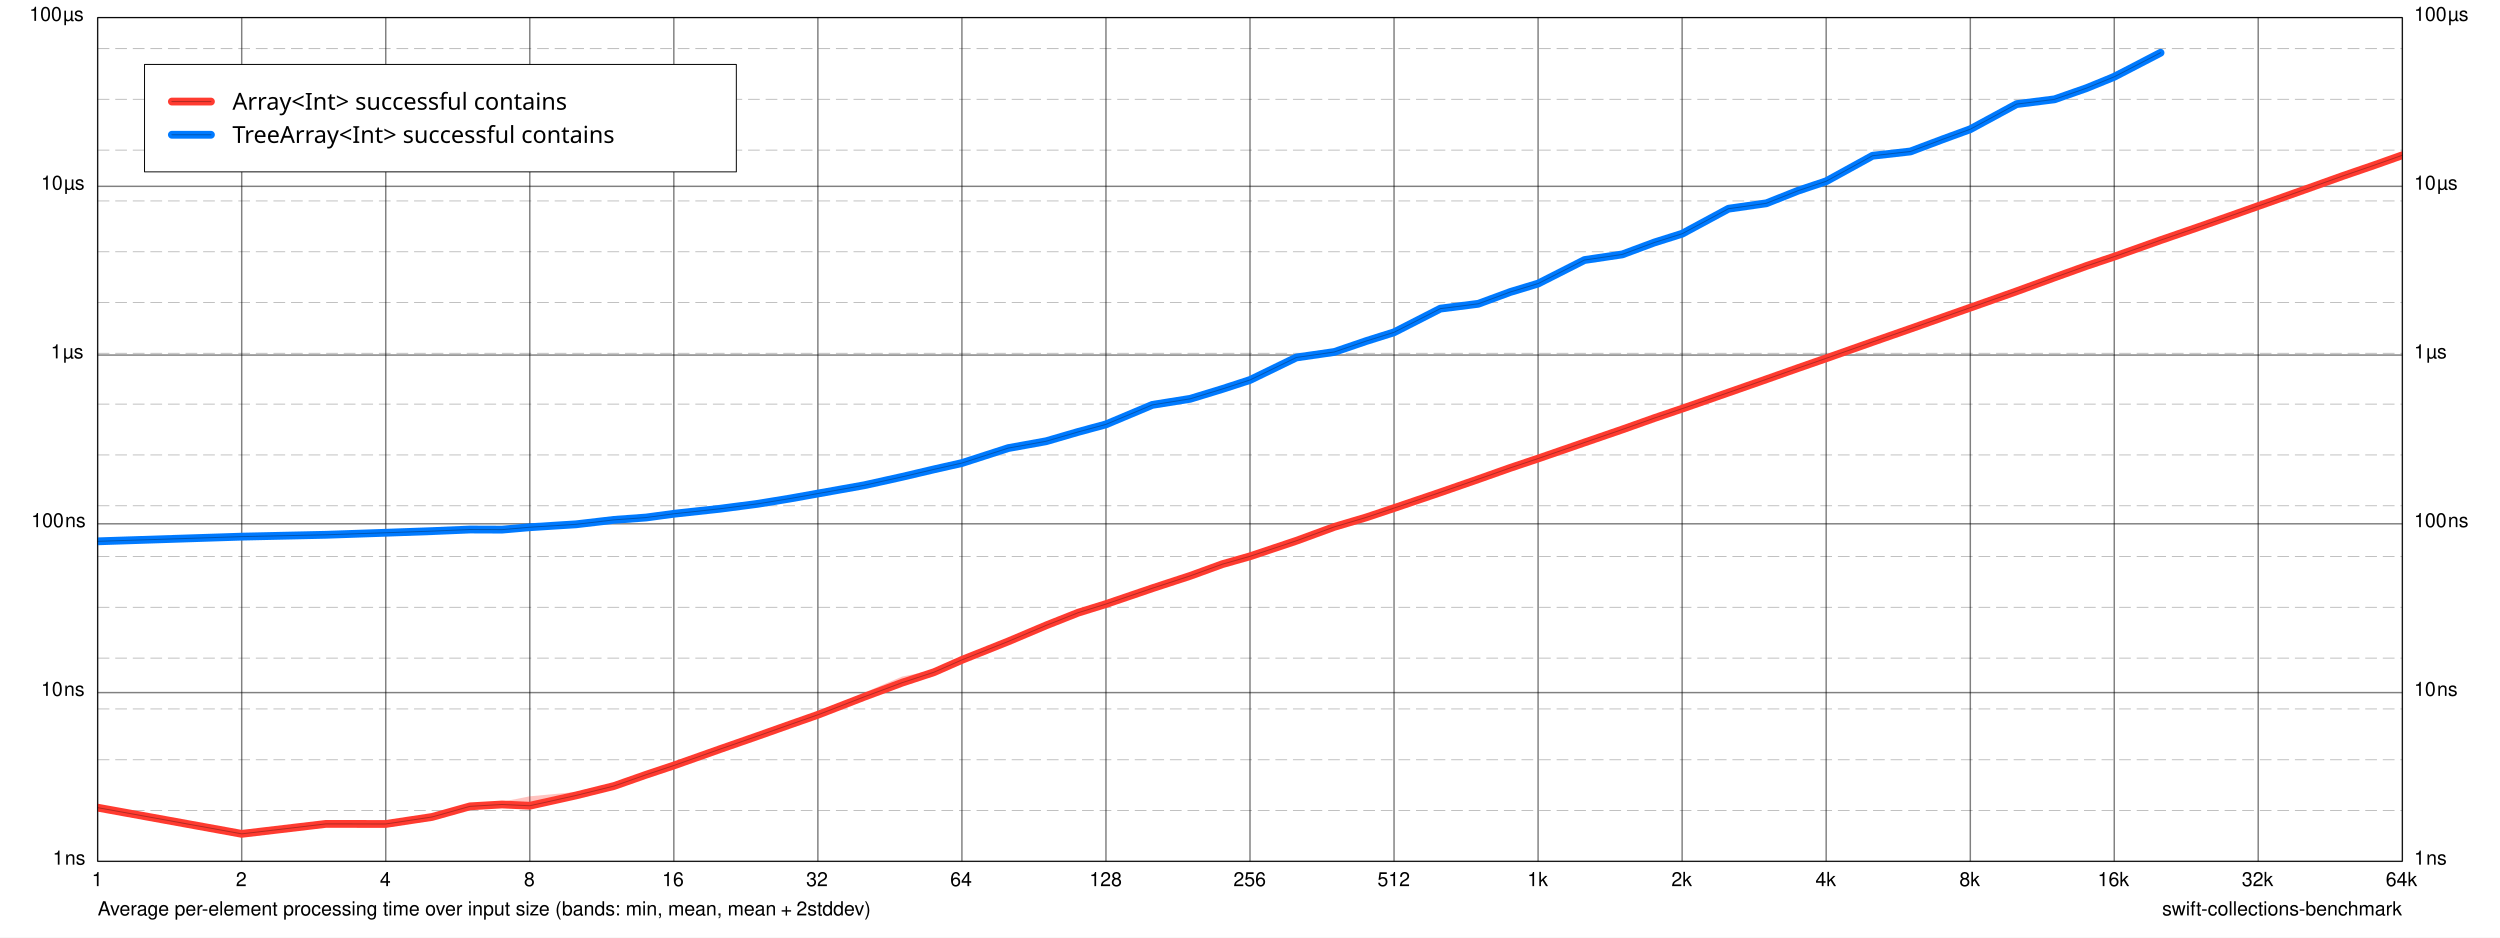
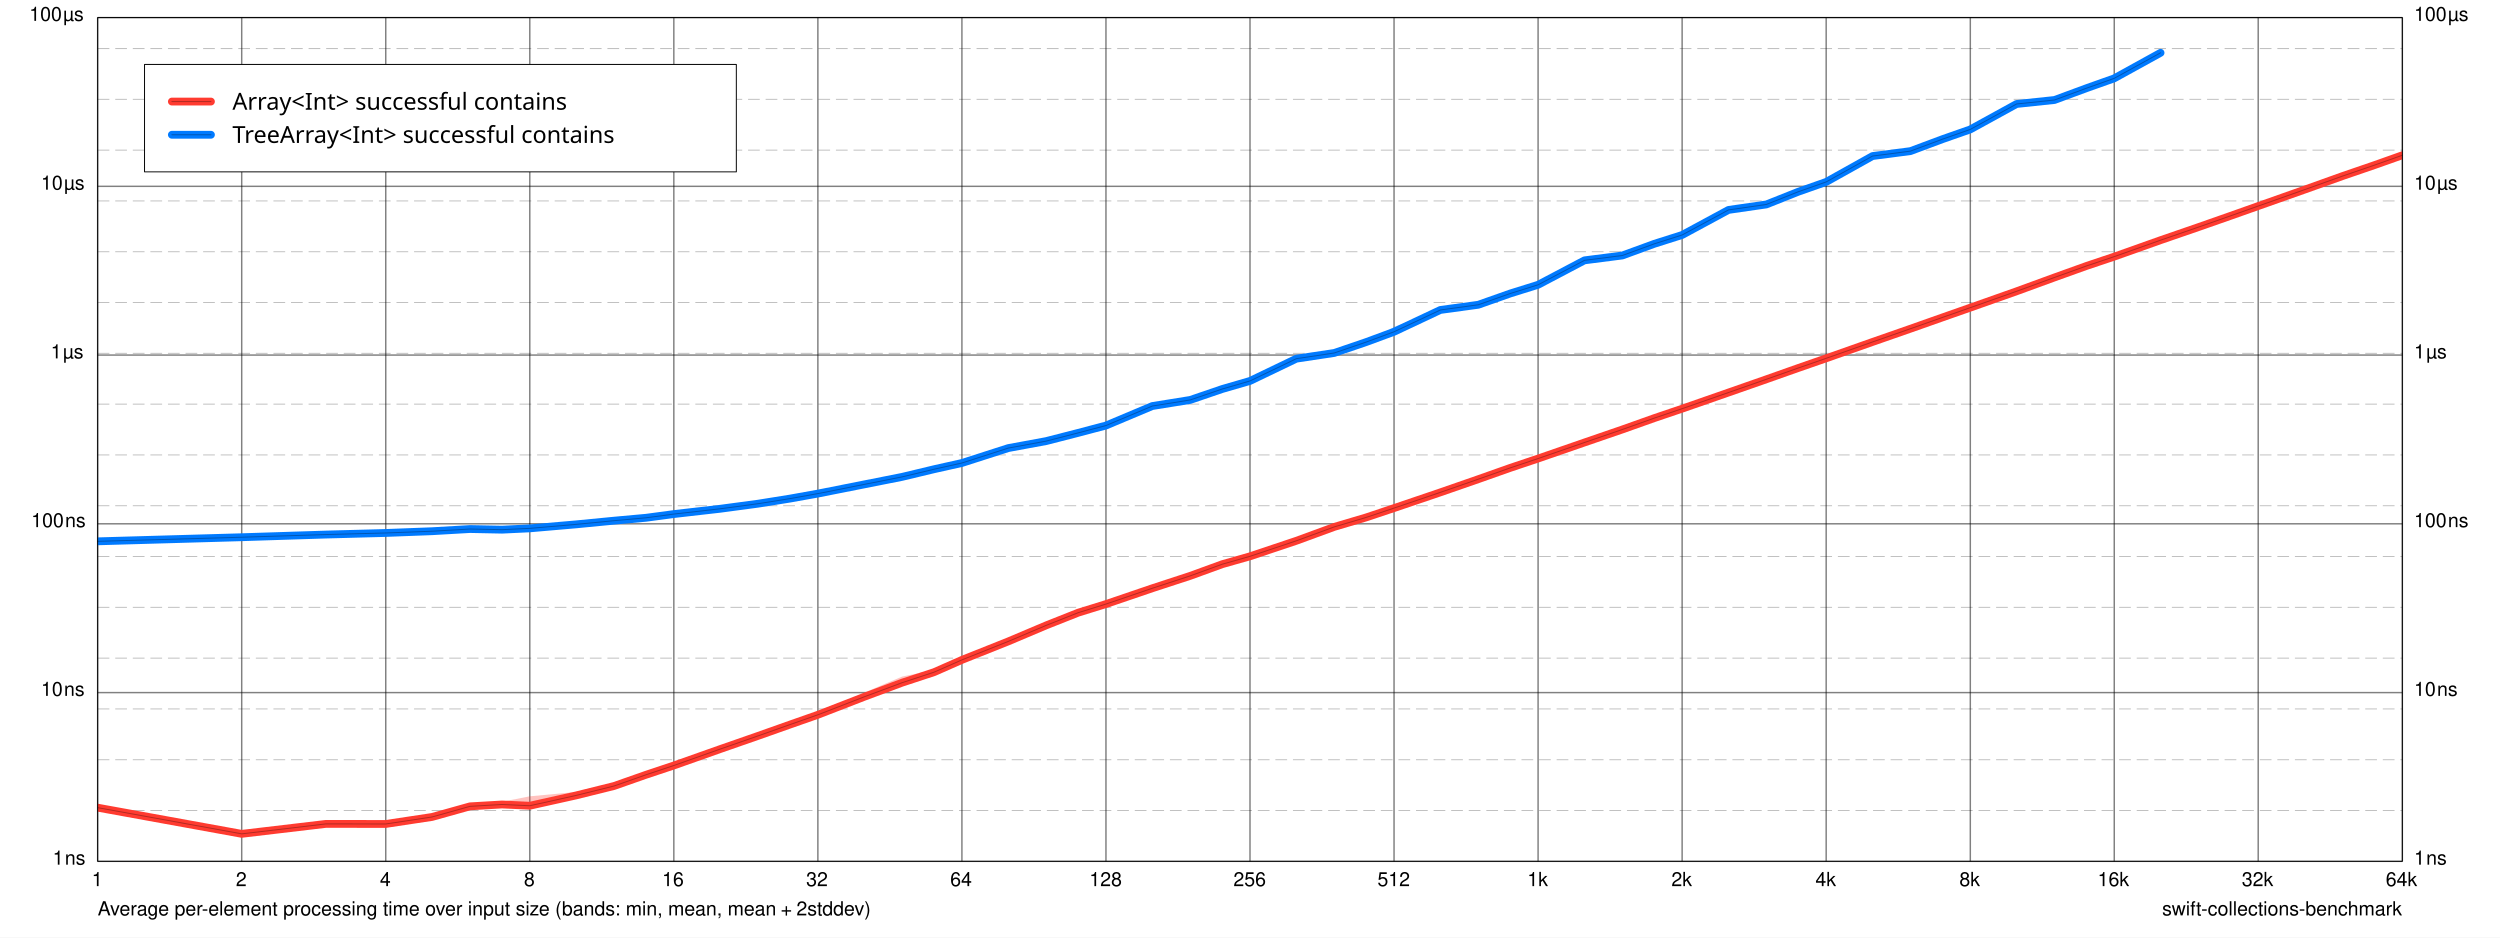
<svg xmlns="http://www.w3.org/2000/svg" xmlns:xlink="http://www.w3.org/1999/xlink" width="1280.0px" height="480.0px" viewBox="0.0 0.0 1280.0 480.0" version="1.1">
  <path d="M 0 0 L 0 480 L 1280 480 L 1280 0 z" fill="#FFFFFF" fill-opacity="1.0" stroke="none" />
  <text x="50" y="468.7" font-family="Helvetica" font-size="10" font-weight="normal" font-style="normal" fill="#000000" fill-opacity="1">Average per-element processing time over input size (bands: min, mean, mean + 2stddev)</text>
  <a xlink:href="https://github.com/apple/swift-collections-benchmark">
    <text x="1107" y="468.7" font-family="Helvetica" font-size="10" font-weight="normal" font-style="normal" fill="#000000" fill-opacity="1">swift-collections-benchmark</text>
  </a>
  <path d="M 50 9 L 50 441" fill="none" stroke-width="0.75" stroke="#000000" stroke-opacity="0.498" stroke-linecap="butt" stroke-linejoin="round" />
  <text x="47" y="453.7" font-family="Helvetica" font-size="10" font-weight="normal" font-style="normal" fill="#000000" fill-opacity="1">1</text>
  <path d="M 123.75 9 L 123.75 441" fill="none" stroke-width="0.75" stroke="#000000" stroke-opacity="0.498" stroke-linecap="butt" stroke-linejoin="round" />
  <text x="120.75" y="453.7" font-family="Helvetica" font-size="10" font-weight="normal" font-style="normal" fill="#000000" fill-opacity="1">2</text>
  <path d="M 197.5 9 L 197.5 441" fill="none" stroke-width="0.75" stroke="#000000" stroke-opacity="0.498" stroke-linecap="butt" stroke-linejoin="round" />
  <text x="194.5" y="453.7" font-family="Helvetica" font-size="10" font-weight="normal" font-style="normal" fill="#000000" fill-opacity="1">4</text>
  <path d="M 271.25 9 L 271.25 441" fill="none" stroke-width="0.75" stroke="#000000" stroke-opacity="0.498" stroke-linecap="butt" stroke-linejoin="round" />
  <text x="268.25" y="453.7" font-family="Helvetica" font-size="10" font-weight="normal" font-style="normal" fill="#000000" fill-opacity="1">8</text>
  <path d="M 345 9 L 345 441" fill="none" stroke-width="0.75" stroke="#000000" stroke-opacity="0.498" stroke-linecap="butt" stroke-linejoin="round" />
  <text x="339" y="453.7" font-family="Helvetica" font-size="10" font-weight="normal" font-style="normal" fill="#000000" fill-opacity="1">16</text>
  <path d="M 418.75 9 L 418.75 441" fill="none" stroke-width="0.75" stroke="#000000" stroke-opacity="0.498" stroke-linecap="butt" stroke-linejoin="round" />
  <text x="412.75" y="453.7" font-family="Helvetica" font-size="10" font-weight="normal" font-style="normal" fill="#000000" fill-opacity="1">32</text>
  <path d="M 492.5 9 L 492.5 441" fill="none" stroke-width="0.75" stroke="#000000" stroke-opacity="0.498" stroke-linecap="butt" stroke-linejoin="round" />
  <text x="486.5" y="453.7" font-family="Helvetica" font-size="10" font-weight="normal" font-style="normal" fill="#000000" fill-opacity="1">64</text>
  <path d="M 566.25 9 L 566.25 441" fill="none" stroke-width="0.75" stroke="#000000" stroke-opacity="0.498" stroke-linecap="butt" stroke-linejoin="round" />
  <text x="557.75" y="453.7" font-family="Helvetica" font-size="10" font-weight="normal" font-style="normal" fill="#000000" fill-opacity="1">128</text>
  <path d="M 640 9 L 640 441" fill="none" stroke-width="0.75" stroke="#000000" stroke-opacity="0.498" stroke-linecap="butt" stroke-linejoin="round" />
  <text x="631.5" y="453.7" font-family="Helvetica" font-size="10" font-weight="normal" font-style="normal" fill="#000000" fill-opacity="1">256</text>
  <path d="M 713.75 9 L 713.75 441" fill="none" stroke-width="0.75" stroke="#000000" stroke-opacity="0.498" stroke-linecap="butt" stroke-linejoin="round" />
  <text x="705.25" y="453.7" font-family="Helvetica" font-size="10" font-weight="normal" font-style="normal" fill="#000000" fill-opacity="1">512</text>
  <path d="M 787.5 9 L 787.5 441" fill="none" stroke-width="0.75" stroke="#000000" stroke-opacity="0.498" stroke-linecap="butt" stroke-linejoin="round" />
  <text x="782" y="453.7" font-family="Helvetica" font-size="10" font-weight="normal" font-style="normal" fill="#000000" fill-opacity="1">1k</text>
  <path d="M 861.25 9 L 861.25 441" fill="none" stroke-width="0.75" stroke="#000000" stroke-opacity="0.498" stroke-linecap="butt" stroke-linejoin="round" />
  <text x="855.75" y="453.7" font-family="Helvetica" font-size="10" font-weight="normal" font-style="normal" fill="#000000" fill-opacity="1">2k</text>
  <path d="M 935 9 L 935 441" fill="none" stroke-width="0.75" stroke="#000000" stroke-opacity="0.498" stroke-linecap="butt" stroke-linejoin="round" />
  <text x="929.5" y="453.7" font-family="Helvetica" font-size="10" font-weight="normal" font-style="normal" fill="#000000" fill-opacity="1">4k</text>
  <path d="M 1008.8 9 L 1008.8 441" fill="none" stroke-width="0.75" stroke="#000000" stroke-opacity="0.498" stroke-linecap="butt" stroke-linejoin="round" />
  <text x="1003.2" y="453.7" font-family="Helvetica" font-size="10" font-weight="normal" font-style="normal" fill="#000000" fill-opacity="1">8k</text>
  <path d="M 1082.5 9 L 1082.5 441" fill="none" stroke-width="0.75" stroke="#000000" stroke-opacity="0.498" stroke-linecap="butt" stroke-linejoin="round" />
  <text x="1074" y="453.7" font-family="Helvetica" font-size="10" font-weight="normal" font-style="normal" fill="#000000" fill-opacity="1">16k</text>
  <path d="M 1156.2 9 L 1156.2 441" fill="none" stroke-width="0.75" stroke="#000000" stroke-opacity="0.498" stroke-linecap="butt" stroke-linejoin="round" />
  <text x="1147.8" y="453.7" font-family="Helvetica" font-size="10" font-weight="normal" font-style="normal" fill="#000000" fill-opacity="1">32k</text>
  <path d="M 1230 9 L 1230 441" fill="none" stroke-width="0.75" stroke="#000000" stroke-opacity="0.498" stroke-linecap="butt" stroke-linejoin="round" />
  <text x="1221.5" y="453.7" font-family="Helvetica" font-size="10" font-weight="normal" font-style="normal" fill="#000000" fill-opacity="1">64k</text>
  <path d="M 50 441 L 1230 441" fill="none" stroke-width="0.75" stroke="#000000" stroke-opacity="0.498" stroke-linecap="butt" stroke-linejoin="round" />
  <text x="27" y="442.7" font-family="Helvetica" font-size="10" font-weight="normal" font-style="normal" fill="#000000" fill-opacity="1">1 ns</text>
  <text x="1236" y="442.7" font-family="Helvetica" font-size="10" font-weight="normal" font-style="normal" fill="#000000" fill-opacity="1">1 ns</text>
  <path d="M 50 354.6 L 1230 354.6" fill="none" stroke-width="0.75" stroke="#000000" stroke-opacity="0.498" stroke-linecap="butt" stroke-linejoin="round" />
  <text x="21" y="356.3" font-family="Helvetica" font-size="10" font-weight="normal" font-style="normal" fill="#000000" fill-opacity="1">10 ns</text>
  <text x="1236" y="356.3" font-family="Helvetica" font-size="10" font-weight="normal" font-style="normal" fill="#000000" fill-opacity="1">10 ns</text>
  <path d="M 50 268.2 L 1230 268.2" fill="none" stroke-width="0.75" stroke="#000000" stroke-opacity="0.498" stroke-linecap="butt" stroke-linejoin="round" />
  <text x="16" y="269.9" font-family="Helvetica" font-size="10" font-weight="normal" font-style="normal" fill="#000000" fill-opacity="1">100 ns</text>
  <text x="1236" y="269.9" font-family="Helvetica" font-size="10" font-weight="normal" font-style="normal" fill="#000000" fill-opacity="1">100 ns</text>
  <path d="M 50 181.8 L 1230 181.8" fill="none" stroke-width="0.75" stroke="#000000" stroke-opacity="0.498" stroke-linecap="butt" stroke-linejoin="round" />
  <text x="26" y="183.5" font-family="Helvetica" font-size="10" font-weight="normal" font-style="normal" fill="#000000" fill-opacity="1">1 µs</text>
  <text x="1236" y="183.5" font-family="Helvetica" font-size="10" font-weight="normal" font-style="normal" fill="#000000" fill-opacity="1">1 µs</text>
  <path d="M 50 95.4 L 1230 95.4" fill="none" stroke-width="0.75" stroke="#000000" stroke-opacity="0.498" stroke-linecap="butt" stroke-linejoin="round" />
  <text x="21" y="97.1" font-family="Helvetica" font-size="10" font-weight="normal" font-style="normal" fill="#000000" fill-opacity="1">10 µs</text>
  <text x="1236" y="97.1" font-family="Helvetica" font-size="10" font-weight="normal" font-style="normal" fill="#000000" fill-opacity="1">10 µs</text>
  <path d="M 50 9 L 1230 9" fill="none" stroke-width="0.75" stroke="#000000" stroke-opacity="0.498" stroke-linecap="butt" stroke-linejoin="round" />
  <text x="15" y="10.7" font-family="Helvetica" font-size="10" font-weight="normal" font-style="normal" fill="#000000" fill-opacity="1">100 µs</text>
  <text x="1236" y="10.7" font-family="Helvetica" font-size="10" font-weight="normal" font-style="normal" fill="#000000" fill-opacity="1">100 µs</text>
  <path d="M 50 414.99 L 1230 414.99" fill="none" stroke-width="0.5" stroke="#000000" stroke-opacity="0.259" stroke-linecap="butt" stroke-linejoin="round" stroke-dasharray="6 3" stroke-dashoffset="0" />
  <path d="M 50 388.98 L 1230 388.98" fill="none" stroke-width="0.5" stroke="#000000" stroke-opacity="0.259" stroke-linecap="butt" stroke-linejoin="round" stroke-dasharray="6 3" stroke-dashoffset="0" />
  <path d="M 50 362.97 L 1230 362.97" fill="none" stroke-width="0.5" stroke="#000000" stroke-opacity="0.259" stroke-linecap="butt" stroke-linejoin="round" stroke-dasharray="6 3" stroke-dashoffset="0" />
  <path d="M 50 336.96 L 1230 336.96" fill="none" stroke-width="0.5" stroke="#000000" stroke-opacity="0.259" stroke-linecap="butt" stroke-linejoin="round" stroke-dasharray="6 3" stroke-dashoffset="0" />
  <path d="M 50 310.96 L 1230 310.96" fill="none" stroke-width="0.5" stroke="#000000" stroke-opacity="0.259" stroke-linecap="butt" stroke-linejoin="round" stroke-dasharray="6 3" stroke-dashoffset="0" />
  <path d="M 50 284.95 L 1230 284.95" fill="none" stroke-width="0.5" stroke="#000000" stroke-opacity="0.259" stroke-linecap="butt" stroke-linejoin="round" stroke-dasharray="6 3" stroke-dashoffset="0" />
  <path d="M 50 258.94 L 1230 258.94" fill="none" stroke-width="0.5" stroke="#000000" stroke-opacity="0.259" stroke-linecap="butt" stroke-linejoin="round" stroke-dasharray="6 3" stroke-dashoffset="0" />
  <path d="M 50 232.93 L 1230 232.93" fill="none" stroke-width="0.5" stroke="#000000" stroke-opacity="0.259" stroke-linecap="butt" stroke-linejoin="round" stroke-dasharray="6 3" stroke-dashoffset="0" />
  <path d="M 50 206.92 L 1230 206.92" fill="none" stroke-width="0.5" stroke="#000000" stroke-opacity="0.259" stroke-linecap="butt" stroke-linejoin="round" stroke-dasharray="6 3" stroke-dashoffset="0" />
  <path d="M 50 180.91 L 1230 180.91" fill="none" stroke-width="0.5" stroke="#000000" stroke-opacity="0.259" stroke-linecap="butt" stroke-linejoin="round" stroke-dasharray="6 3" stroke-dashoffset="0" />
  <path d="M 50 154.9 L 1230 154.9" fill="none" stroke-width="0.5" stroke="#000000" stroke-opacity="0.259" stroke-linecap="butt" stroke-linejoin="round" stroke-dasharray="6 3" stroke-dashoffset="0" />
  <path d="M 50 128.89 L 1230 128.89" fill="none" stroke-width="0.5" stroke="#000000" stroke-opacity="0.259" stroke-linecap="butt" stroke-linejoin="round" stroke-dasharray="6 3" stroke-dashoffset="0" />
  <path d="M 50 102.88 L 1230 102.88" fill="none" stroke-width="0.5" stroke="#000000" stroke-opacity="0.259" stroke-linecap="butt" stroke-linejoin="round" stroke-dasharray="6 3" stroke-dashoffset="0" />
  <path d="M 50 76.874 L 1230 76.874" fill="none" stroke-width="0.5" stroke="#000000" stroke-opacity="0.259" stroke-linecap="butt" stroke-linejoin="round" stroke-dasharray="6 3" stroke-dashoffset="0" />
  <path d="M 50 50.865 L 1230 50.865" fill="none" stroke-width="0.5" stroke="#000000" stroke-opacity="0.259" stroke-linecap="butt" stroke-linejoin="round" stroke-dasharray="6 3" stroke-dashoffset="0" />
  <path d="M 50 24.856 L 1230 24.856" fill="none" stroke-width="0.5" stroke="#000000" stroke-opacity="0.259" stroke-linecap="butt" stroke-linejoin="round" stroke-dasharray="6 3" stroke-dashoffset="0" />
  <path d="M 74 33 L 74 88 L 377 88 L 377 33 z" fill="#FFFFFF" fill-opacity="1.0" stroke="none" />
  <clipPath id="clip-0">
    <path d="M 50 9 L 50 441 L 1230 441 L 1230 9 z" />
  </clipPath>
  <g clip-path="url(#clip-0)">
-     <path d="M 50 275.52L 123.75 273.21L 166.89 272.14L 197.5 271.42L 221.24 270.63L 240.64 270.21L 257.04 269.57L 271.25 268.19L 294.99 266.74L 314.39 265.49L 330.79 263.53L 345 261.57L 368.74 258.74L 388.14 256.33L 404.54 253.74L 418.75 250.98L 442.49 248.34L 461.89 242.58L 478.29 238.67L 492.5 235.43L 516.24 227.84L 535.64 224.32L 552.04 219.61L 566.25 215.61L 589.99 205.35L 609.39 202.77L 625.79 198.98L 640 193.01L 663.74 181.52L 683.14 178.61L 699.54 172.98L 713.75 168.28L 737.49 156.72L 756.89 154.05L 773.29 148.49L 787.5 143.55L 811.24 132.7L 830.64 128.72L 847.04 122.92L 861.25 118.25L 884.99 105.38L 904.39 102.63L 920.79 96.252L 935 91.972L 958.74 79.715L 978.14 77.44L 994.54 71.211L 1008.8 65.544L 1032.5 53.181L 1051.9 49.763L 1068.3 44.59L 1082.5 36.939L 1106.2 26.445L 1106.2 27.212L 1082.5 40.195L 1068.3 45.308L 1051.9 51.252L 1032.5 53.341L 1008.8 66.369L 994.54 71.425L 978.14 77.588L 958.74 79.752L 935 93.1L 920.79 98.039L 904.39 104.61L 884.99 107.39L 861.25 120.19L 847.04 124.6L 830.64 130.8L 811.24 133.3L 787.5 145.79L 773.29 149.84L 756.89 156.08L 737.49 158.48L 713.75 170.82L 699.54 175.2L 683.14 180.8L 663.74 183.56L 640 195.11L 625.79 199.26L 609.39 204.71L 589.99 208.01L 566.25 217.89L 552.04 221.69L 535.64 226.48L 516.24 229.99L 492.5 237.68L 478.29 240.89L 461.89 244.72L 442.49 248.49L 418.75 253.32L 404.54 255.79L 388.14 258.51L 368.74 261.1L 345 263.58L 330.79 265.49L 314.39 266.41L 294.99 269.05L 271.25 270.58L 257.04 271.76L 240.64 271.44L 221.24 272.4L 197.5 273.26L 166.89 274.42L 123.75 275.33L 50 277.76" fill="#007AFF" fill-opacity="0.302" stroke="none" />
+     <path d="M 50 275.52L 123.75 275.01L 166.89 272.19L 197.5 271.23L 221.24 270.62L 240.64 269.35L 257.04 269.55L 271.25 270.34L 294.99 266.76L 314.39 264.85L 330.79 263.48L 345 261.62L 368.74 258.83L 388.14 256.25L 404.54 253.61L 418.75 250.93L 442.49 246.61L 461.89 242.66L 478.29 238.55L 492.5 235.42L 516.24 227.8L 535.64 224.2L 552.04 221.51L 566.25 217.85L 589.99 207.69L 609.39 204.69L 625.79 198.98L 640 194.88L 663.74 183.63L 683.14 180.55L 699.54 175.06L 713.75 167.42L 737.49 158.65L 756.89 155.86L 773.29 150.21L 787.5 145.8L 811.24 133.2L 830.64 130.79L 847.04 124.78L 861.25 120.18L 884.99 107.42L 904.39 104.67L 920.79 98.083L 935 93.042L 958.74 79.878L 978.14 77.041L 994.54 71.237L 1008.8 66.132L 1032.5 52.893L 1051.9 51.16L 1068.3 44.806L 1082.5 39.844L 1106.2 26.97L 1106.2 27.059L 1082.5 40.193L 1068.3 45.268L 1051.9 51.211L 1032.5 53.358L 1008.8 66.294L 994.54 71.264L 978.14 77.489L 958.74 79.901L 935 93.183L 920.79 98.169L 904.39 104.68L 884.99 107.5L 861.25 120.36L 847.04 124.84L 830.64 130.82L 811.24 133.33L 787.5 145.82L 773.29 150.27L 756.89 156.11L 737.49 158.7L 713.75 170.77L 699.54 175.14L 683.14 180.78L 663.74 183.64L 640 195.1L 625.79 199.24L 609.39 204.79L 589.99 207.96L 566.25 217.88L 552.04 221.67L 535.64 226.44L 516.24 230L 492.5 237.65L 478.29 240.85L 461.89 244.71L 442.49 248.52L 418.75 253.38L 404.54 255.87L 388.14 258.49L 368.74 261.1L 345 263.78L 330.79 265.69L 314.39 267.22L 294.99 269.1L 271.25 270.58L 257.04 271.78L 240.64 271.41L 221.24 272.47L 197.5 273.48L 166.89 274.24L 123.75 275.08L 50 277.76" fill="#007AFF" fill-opacity="0.302" stroke="none" />
    <path d="M 50 413.52L 123.75 426.93L 166.89 421.83L 197.5 421.87L 221.24 418.28L 240.64 411.17L 257.04 410.49L 271.25 407.71L 294.99 405.48L 314.39 401.78L 330.79 396.19L 345 391.93L 368.74 383.53L 388.14 376.77L 404.54 370.84L 418.75 365.83L 442.49 354.61L 461.89 346.41L 478.29 343.04L 492.5 336.84L 516.24 327.46L 535.64 320.11L 552.04 313.67L 566.25 309L 589.99 301L 609.39 294.8L 625.79 287.51L 640 284.68L 663.74 276.72L 683.14 268.19L 699.54 264.68L 713.75 259.96L 737.49 252.01L 756.89 245.2L 773.29 239L 787.5 234.52L 811.24 226.27L 830.64 219.79L 847.04 213.96L 861.25 209.14L 884.99 200.94L 904.39 194.19L 920.79 188.22L 935 183.42L 958.74 174.98L 978.14 168.3L 994.54 162.5L 1008.8 157.48L 1032.5 149.12L 1051.9 141.47L 1068.3 135.4L 1082.5 131.27L 1106.2 122.84L 1125.6 116.2L 1142 110.53L 1156.2 105.45L 1180 96.957L 1199.4 89.995L 1215.8 84.495L 1230 79.311L 1230 79.54L 1215.8 84.522L 1199.4 90.191L 1180 97.127L 1156.2 105.51L 1142 110.53L 1125.6 116.3L 1106.2 123.02L 1082.5 131.43L 1068.3 136.43L 1051.9 142.26L 1032.5 149.15L 1008.8 157.52L 994.54 162.53L 978.14 168.31L 958.74 175.11L 935 183.46L 920.79 188.45L 904.39 194.19L 884.99 200.98L 861.25 209.27L 847.04 214.09L 830.64 219.92L 811.24 226.66L 787.5 234.86L 773.29 239.73L 756.89 245.39L 737.49 252.1L 713.75 260.21L 699.54 264.98L 683.14 270.35L 663.74 276.94L 640 284.88L 625.79 289.36L 609.39 294.85L 589.99 301.26L 566.25 309.37L 552.04 313.69L 535.64 320.22L 516.24 328.74L 492.5 338.23L 478.29 344.52L 461.89 350.71L 442.49 357.57L 418.75 366.03L 404.54 371.01L 388.14 376.77L 368.74 383.53L 345 391.93L 330.79 396.85L 314.39 402.66L 294.99 407.9L 271.25 414.41L 257.04 412.4L 240.64 413.46L 221.24 418.28L 197.5 421.87L 166.89 421.83L 123.75 426.93L 50 413.52" fill="#FF3B30" fill-opacity="0.302" stroke="none" />
-     <path d="M 50 277.16L 123.75 274.76L 166.89 273.81L 197.5 272.77L 221.24 271.93L 240.64 271.11L 257.04 271.17L 271.25 269.94L 294.99 268.44L 314.39 266.17L 330.79 264.97L 345 263.05L 368.74 260.47L 388.14 257.93L 404.54 255.24L 418.75 252.69L 442.49 248.45L 461.89 244.15L 478.29 240.29L 492.5 237.08L 516.24 229.42L 535.64 225.91L 552.04 221.13L 566.25 217.28L 589.99 207.3L 609.39 204.19L 625.79 199.18L 640 194.55L 663.74 183.02L 683.14 180.22L 699.54 174.61L 713.75 170.14L 737.49 158.01L 756.89 155.54L 773.29 149.49L 787.5 145.19L 811.24 133.14L 830.64 130.25L 847.04 124.15L 861.25 119.67L 884.99 106.86L 904.39 104.08L 920.79 97.564L 935 92.802L 958.74 79.743L 978.14 77.549L 994.54 71.369L 1008.8 66.152L 1032.5 53.299L 1051.9 50.857L 1068.3 45.119L 1082.5 39.317L 1106.2 27.01" fill="none" stroke-width="4" stroke="#007AFF" stroke-opacity="1" stroke-linecap="round" stroke-linejoin="round" />
+     <path d="M 50 277.16L 123.75 275.06L 166.89 273.69L 197.5 272.88L 221.24 271.98L 240.64 270.86L 257.04 271.19L 271.25 270.52L 294.99 268.47L 314.39 266.59L 330.79 265.1L 345 263.2L 368.74 260.49L 388.14 257.89L 404.54 255.27L 418.75 252.72L 442.49 248.01L 461.89 244.16L 478.29 240.23L 492.5 237.05L 516.24 229.42L 535.64 225.84L 552.04 221.63L 566.25 217.87L 589.99 207.89L 609.39 204.77L 625.79 199.17L 640 195.04L 663.74 183.64L 683.14 180.72L 699.54 175.12L 713.75 169.87L 737.49 158.69L 756.89 156.04L 773.29 150.25L 787.5 145.81L 811.24 133.3L 830.64 130.81L 847.04 124.82L 861.25 120.31L 884.99 107.48L 904.39 104.67L 920.79 98.146L 935 93.146L 958.74 79.895L 978.14 77.371L 994.54 71.257L 1008.8 66.251L 1032.5 53.236L 1051.9 51.198L 1068.3 45.146L 1082.5 40.102L 1106.2 27.036" fill="none" stroke-width="4" stroke="#007AFF" stroke-opacity="1" stroke-linecap="round" stroke-linejoin="round" />
    <path d="M 50 413.52L 123.75 426.93L 166.89 421.83L 197.5 421.87L 221.24 418.28L 240.64 412.85L 257.04 411.89L 271.25 412.54L 294.99 407.25L 314.39 402.43L 330.79 396.67L 345 391.93L 368.74 383.53L 388.14 376.77L 404.54 370.96L 418.75 365.97L 442.49 356.77L 461.89 349.53L 478.29 344.13L 492.5 337.86L 516.24 328.4L 535.64 320.19L 552.04 313.69L 566.25 309.28L 589.99 301.19L 609.39 294.84L 625.79 288.87L 640 284.83L 663.74 276.88L 683.14 269.77L 699.54 264.9L 713.75 260.14L 737.49 252.08L 756.89 245.34L 773.29 239.54L 787.5 234.77L 811.24 226.56L 830.64 219.89L 847.04 214.06L 861.25 209.24L 884.99 200.97L 904.39 194.19L 920.79 188.39L 935 183.45L 958.74 175.08L 978.14 168.31L 994.54 162.52L 1008.8 157.51L 1032.5 149.14L 1051.9 142.05L 1068.3 136.16L 1082.5 131.39L 1106.2 122.97L 1125.6 116.28L 1142 110.53L 1156.2 105.5L 1180 97.082L 1199.4 90.14L 1215.8 84.515L 1230 79.48" fill="none" stroke-width="4" stroke="#FF3B30" stroke-opacity="1" stroke-linecap="round" stroke-linejoin="round" />
-     <path d="M 50 277.16L 123.75 274.76L 166.89 273.81L 197.5 272.77L 221.24 271.93L 240.64 271.11L 257.04 271.17L 271.25 269.94L 294.99 268.44L 314.39 266.17L 330.79 264.97L 345 263.05L 368.74 260.47L 388.14 257.93L 404.54 255.24L 418.75 252.69L 442.49 248.45L 461.89 244.15L 478.29 240.29L 492.5 237.08L 516.24 229.42L 535.64 225.91L 552.04 221.13L 566.25 217.28L 589.99 207.3L 609.39 204.19L 625.79 199.18L 640 194.55L 663.74 183.02L 683.14 180.22L 699.54 174.61L 713.75 170.14L 737.49 158.01L 756.89 155.54L 773.29 149.49L 787.5 145.19L 811.24 133.14L 830.64 130.25L 847.04 124.15L 861.25 119.67L 884.99 106.86L 904.39 104.08L 920.79 97.564L 935 92.802L 958.74 79.743L 978.14 77.549L 994.54 71.369L 1008.8 66.152L 1032.5 53.299L 1051.9 50.857L 1068.3 45.119L 1082.5 39.317L 1106.2 27.01" fill="none" stroke-width="0.5" stroke="#000000" stroke-opacity="0.302" stroke-linecap="round" stroke-linejoin="round" />
+     <path d="M 50 277.16L 123.75 275.06L 166.89 273.69L 197.5 272.88L 221.24 271.98L 240.64 270.86L 257.04 271.19L 271.25 270.52L 294.99 268.47L 314.39 266.59L 330.79 265.1L 345 263.2L 368.74 260.49L 388.14 257.89L 404.54 255.27L 418.75 252.72L 442.49 248.01L 461.89 244.16L 478.29 240.23L 492.5 237.05L 516.24 229.42L 535.64 225.84L 552.04 221.63L 566.25 217.87L 589.99 207.89L 609.39 204.77L 625.79 199.17L 640 195.04L 663.74 183.64L 683.14 180.72L 699.54 175.12L 713.75 169.87L 737.49 158.69L 756.89 156.04L 773.29 150.25L 787.5 145.81L 811.24 133.3L 830.64 130.81L 847.04 124.82L 861.25 120.31L 884.99 107.48L 904.39 104.67L 920.79 98.146L 935 93.146L 958.74 79.895L 978.14 77.371L 994.54 71.257L 1008.8 66.251L 1032.5 53.236L 1051.9 51.198L 1068.3 45.146L 1082.5 40.102L 1106.2 27.036" fill="none" stroke-width="0.5" stroke="#000000" stroke-opacity="0.302" stroke-linecap="round" stroke-linejoin="round" />
    <path d="M 50 413.52L 123.75 426.93L 166.89 421.83L 197.5 421.87L 221.24 418.28L 240.64 412.85L 257.04 411.89L 271.25 412.54L 294.99 407.25L 314.39 402.43L 330.79 396.67L 345 391.93L 368.74 383.53L 388.14 376.77L 404.54 370.96L 418.75 365.97L 442.49 356.77L 461.89 349.53L 478.29 344.13L 492.5 337.86L 516.24 328.4L 535.64 320.19L 552.04 313.69L 566.25 309.28L 589.99 301.19L 609.39 294.84L 625.79 288.87L 640 284.83L 663.74 276.88L 683.14 269.77L 699.54 264.9L 713.75 260.14L 737.49 252.08L 756.89 245.34L 773.29 239.54L 787.5 234.77L 811.24 226.56L 830.64 219.89L 847.04 214.06L 861.25 209.24L 884.99 200.97L 904.39 194.19L 920.79 188.39L 935 183.45L 958.74 175.08L 978.14 168.31L 994.54 162.52L 1008.8 157.51L 1032.5 149.14L 1051.9 142.05L 1068.3 136.16L 1082.5 131.39L 1106.2 122.97L 1125.6 116.28L 1142 110.53L 1156.2 105.5L 1180 97.082L 1199.4 90.14L 1215.8 84.515L 1230 79.48" fill="none" stroke-width="0.5" stroke="#000000" stroke-opacity="0.302" stroke-linecap="round" stroke-linejoin="round" />
  </g>
  <path d="M 74 33 L 74 88 L 377 88 L 377 33 z" fill="#FFFFFF" fill-opacity="0.702" stroke-width="0.5" stroke="#000000" stroke-opacity="1" stroke-linecap="round" stroke-linejoin="round" />
  <path d="M 88 52 L 108 52" fill="none" stroke-width="4" stroke="#FF3B30" stroke-opacity="1" stroke-linecap="round" stroke-linejoin="round" />
  <path d="M 88 52 L 108 52" fill="none" stroke-width="0.5" stroke="#000000" stroke-opacity="0.302" stroke-linecap="round" stroke-linejoin="round" />
  <text x="119" y="56.17" font-family="Menlo" font-size="12" font-weight="normal" font-style="normal" fill="#000000" fill-opacity="1">Array&lt;Int&gt; successful contains</text>
  <path d="M 88 69 L 108 69" fill="none" stroke-width="4" stroke="#007AFF" stroke-opacity="1" stroke-linecap="round" stroke-linejoin="round" />
  <path d="M 88 69 L 108 69" fill="none" stroke-width="0.5" stroke="#000000" stroke-opacity="0.302" stroke-linecap="round" stroke-linejoin="round" />
  <text x="119" y="73.17" font-family="Menlo" font-size="12" font-weight="normal" font-style="normal" fill="#000000" fill-opacity="1">TreeArray&lt;Int&gt; successful contains</text>
  <path d="M 50 9 L 50 441 L 1230 441 L 1230 9 z" fill="none" stroke-width="0.5" stroke="#000000" stroke-opacity="1" stroke-linecap="round" stroke-linejoin="round" />
</svg>
